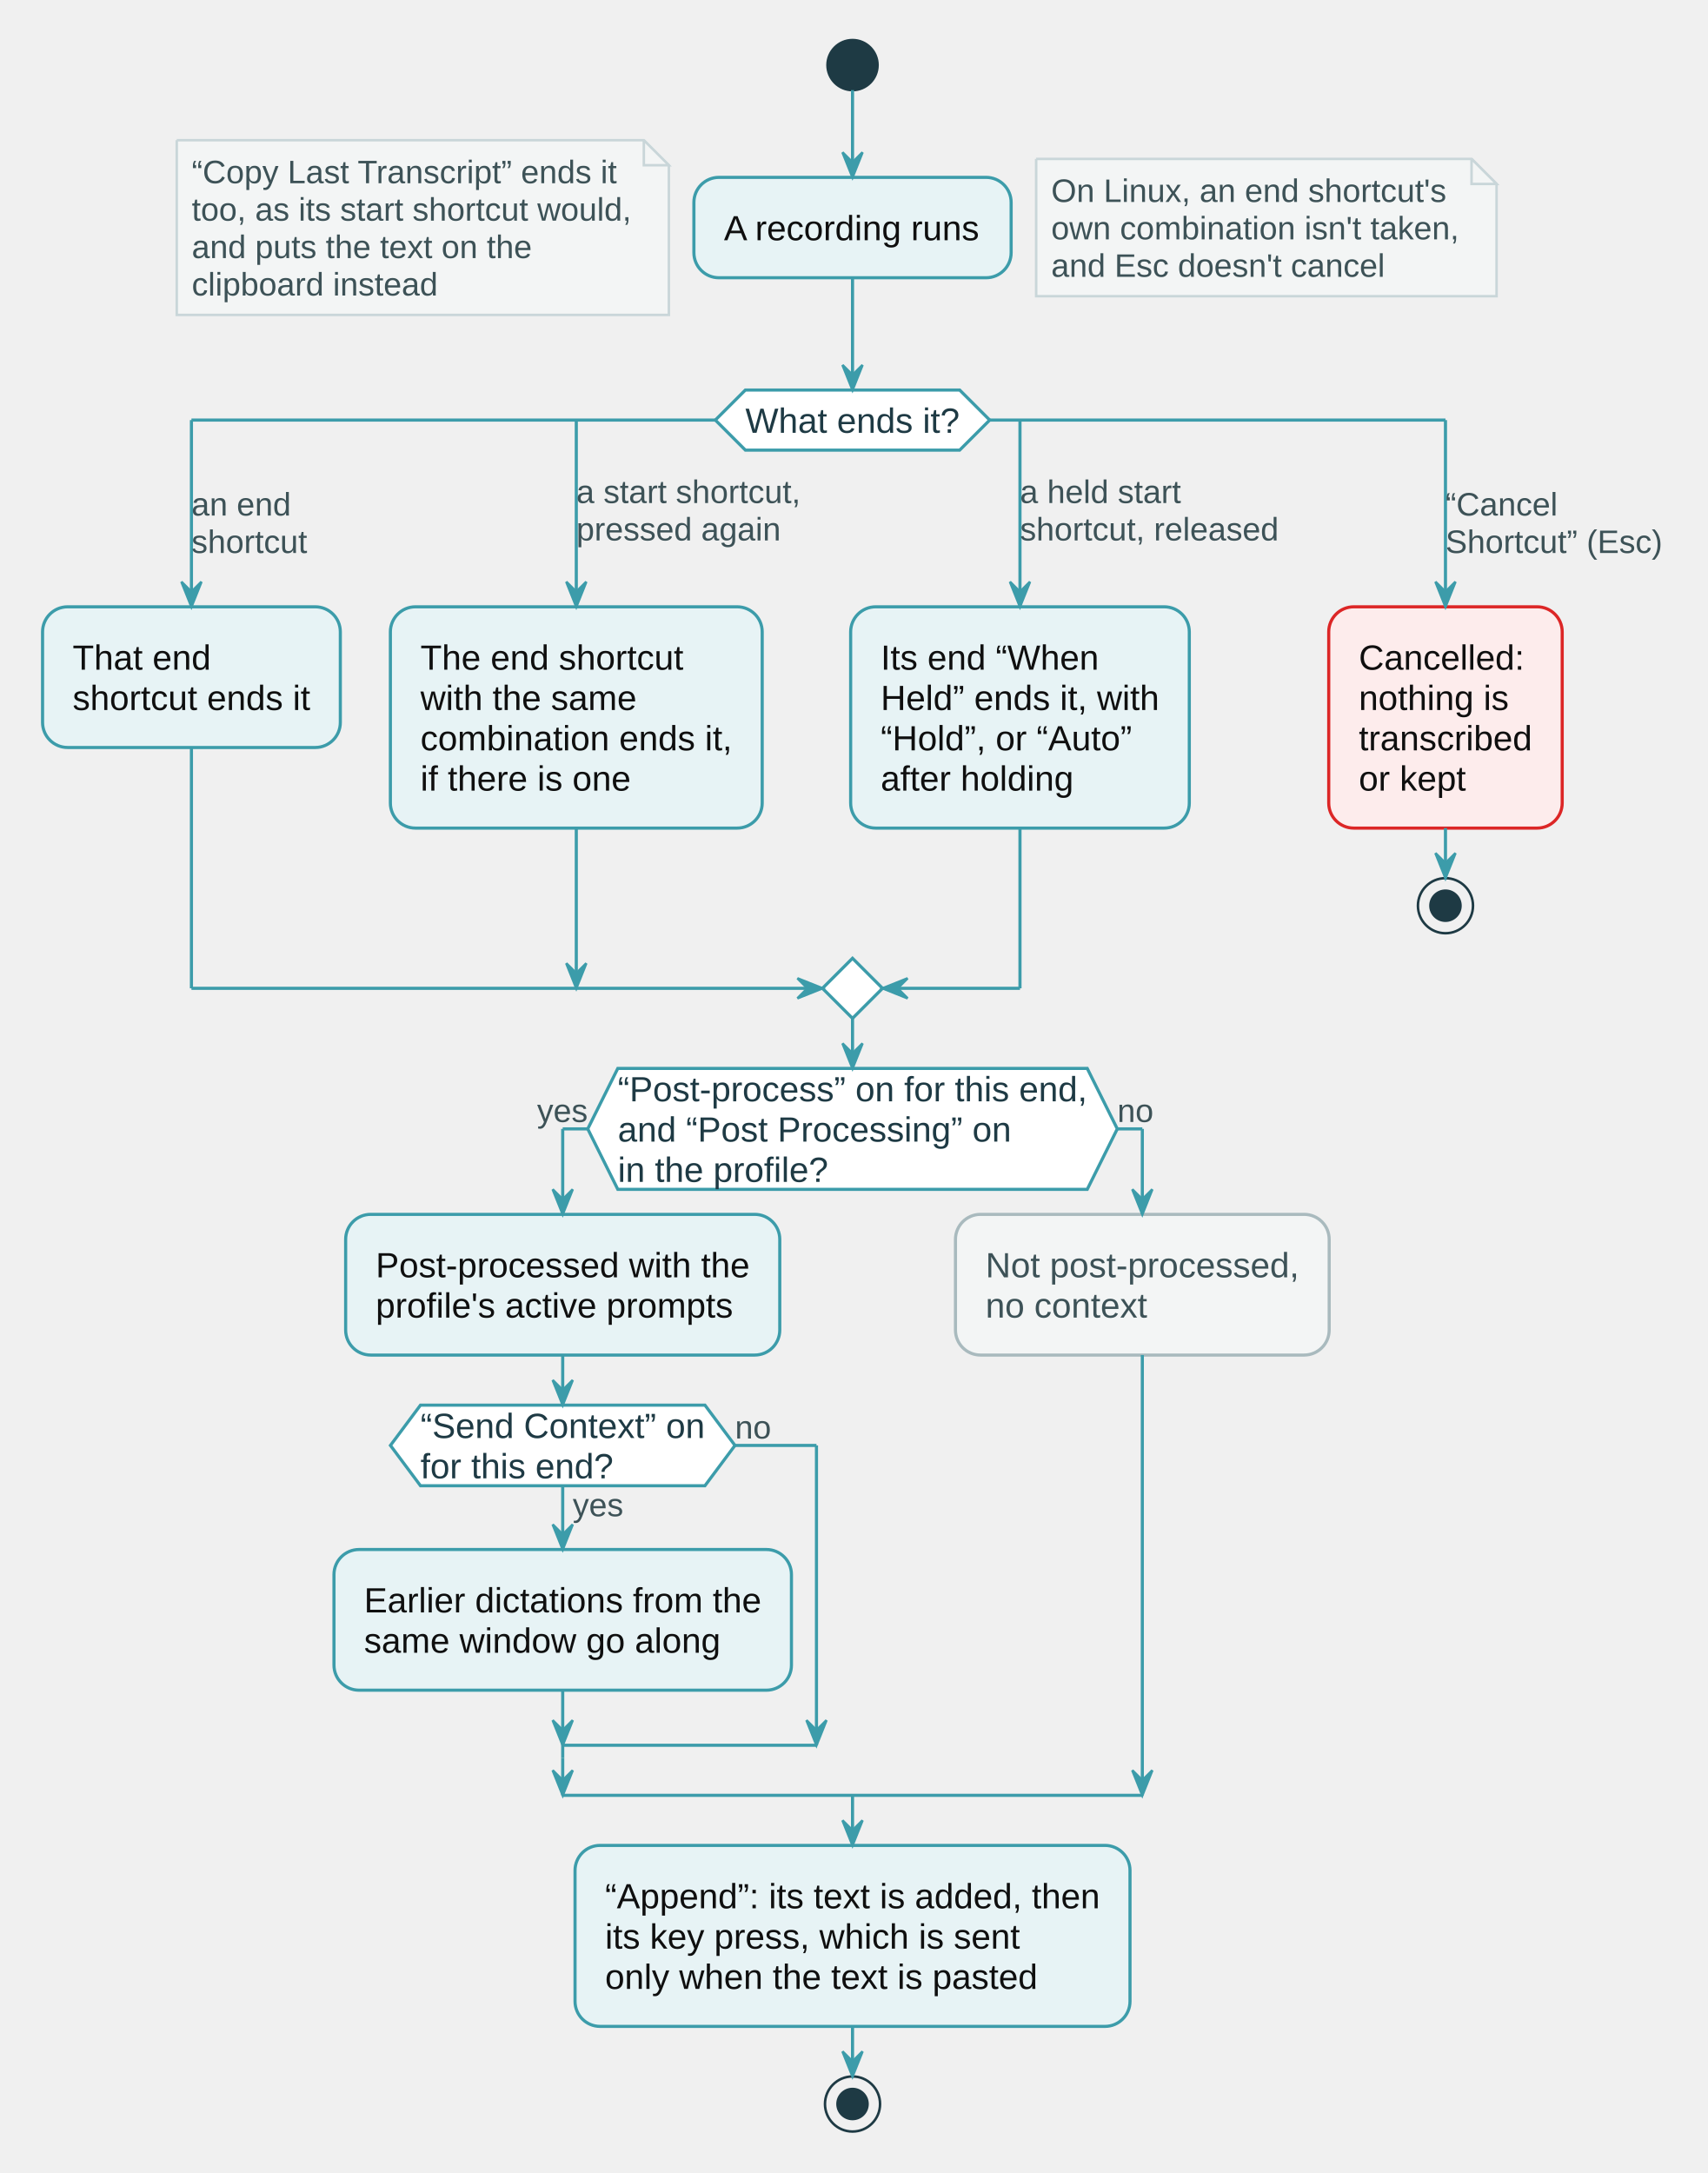
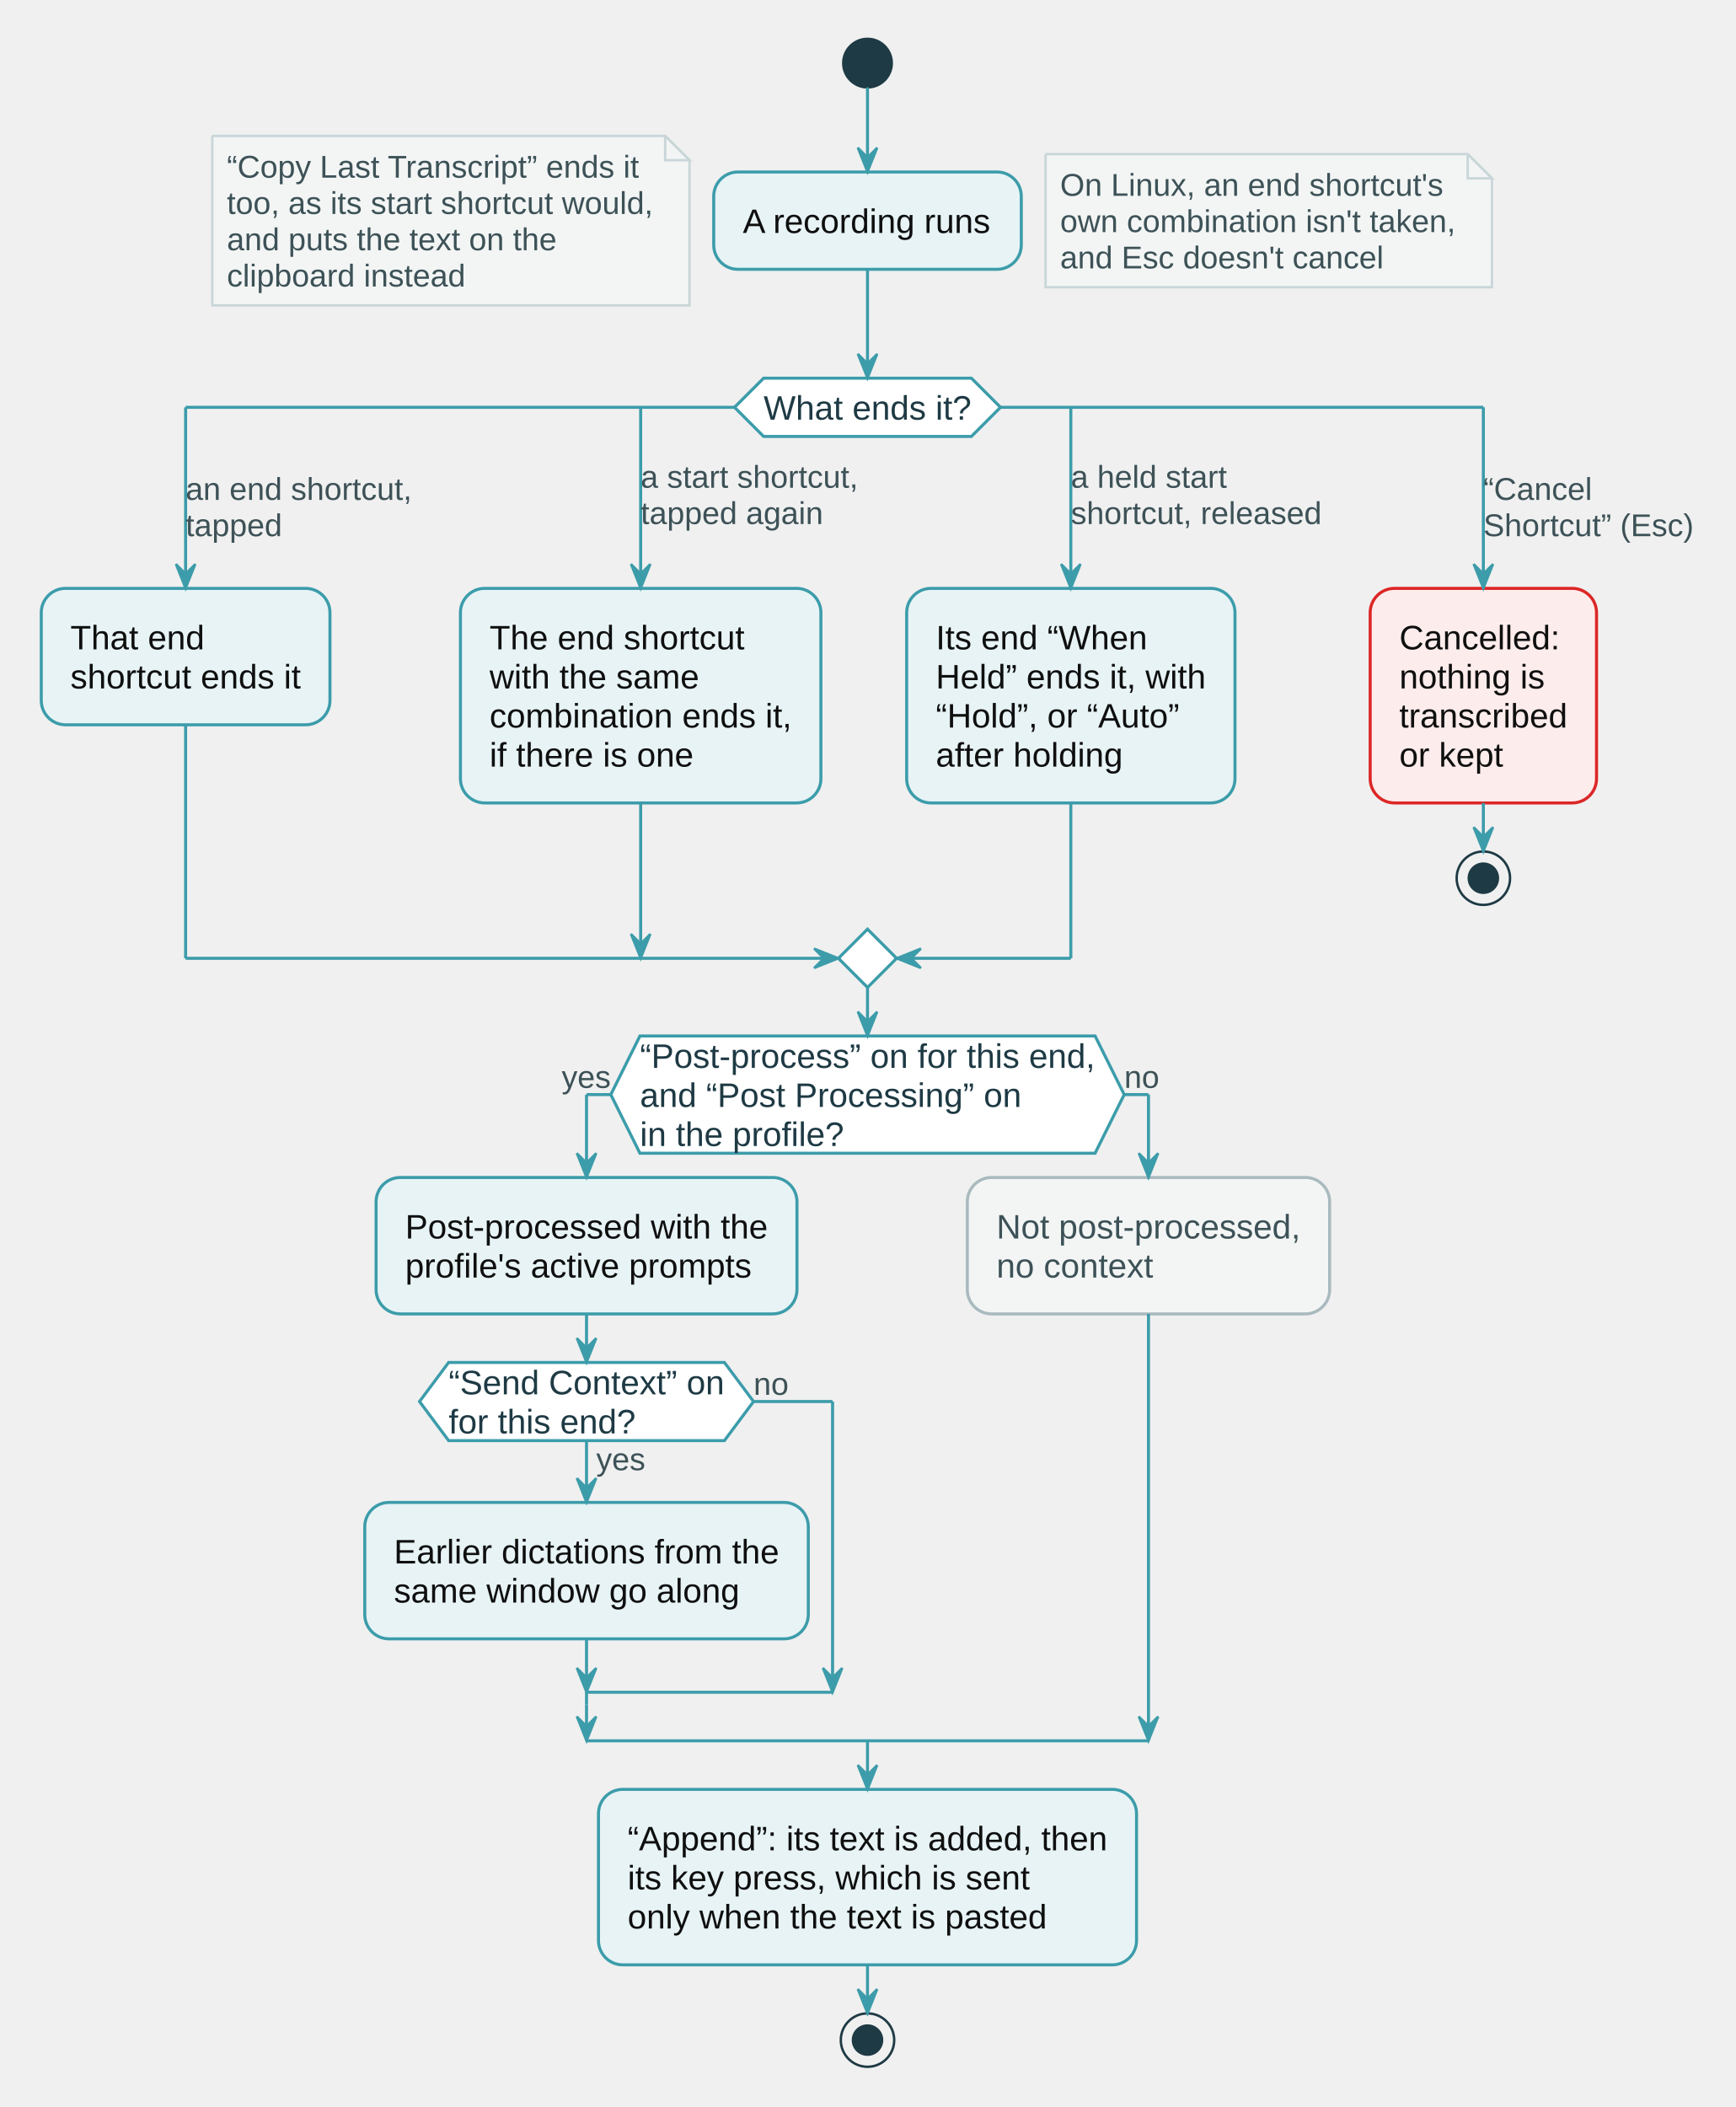
- <svg xmlns="http://www.w3.org/2000/svg" contentStyleType="text/css" data-diagram-type="ACTIVITY" height="868px" preserveAspectRatio="none" style="width:682px;height:868px;" version="1.1" viewBox="0 0 682 868" width="682px" zoomAndPan="magnify">
+ <svg xmlns="http://www.w3.org/2000/svg" contentStyleType="text/css" data-diagram-type="ACTIVITY" height="868px" preserveAspectRatio="none" style="width:715px;height:868px;" version="1.1" viewBox="0 0 715 868" width="715px" zoomAndPan="magnify">
  <defs />
  <g>
-     <ellipse cx="340.533" cy="26" fill="#1E3A44" rx="10" ry="10" style="stroke:#1E3A44;stroke-width:1;" />
-     <path d="M70.598,56 L70.598,125.795 L267.174,125.795 L267.174,66 L257.174,56 L70.598,56" fill="#F3F5F5" style="stroke:#C9D6D9;stroke-width:1;" />
-     <path d="M257.174,56 L257.174,66 L267.174,66 L257.174,56" fill="#F3F5F5" style="stroke:#C9D6D9;stroke-width:1;" />
-     <text fill="#3D5257" font-family="Arial, Helvetica, 'Liberation Sans', 'Arimo', sans-serif" font-size="13" lengthAdjust="spacing" textLength="170.504" x="76.598" y="73.194">“Copy Last Transcript” ends it</text>
-     <text fill="#3D5257" font-family="Arial, Helvetica, 'Liberation Sans', 'Arimo', sans-serif" font-size="13" lengthAdjust="spacing" textLength="175.576" x="76.598" y="88.143">too, as its start shortcut would,</text>
-     <text fill="#3D5257" font-family="Arial, Helvetica, 'Liberation Sans', 'Arimo', sans-serif" font-size="13" lengthAdjust="spacing" textLength="135.878" x="76.598" y="103.091">and puts the text on the</text>
-     <text fill="#3D5257" font-family="Arial, Helvetica, 'Liberation Sans', 'Arimo', sans-serif" font-size="13" lengthAdjust="spacing" textLength="98.287" x="76.598" y="118.04">clipboard instead</text>
-     <path d="M413.891,63.474 L413.891,118.321 L597.797,118.321 L597.797,73.474 L587.797,63.474 L413.891,63.474" fill="#F3F5F5" style="stroke:#C9D6D9;stroke-width:1;" />
-     <path d="M587.797,63.474 L587.797,73.474 L597.797,73.474 L587.797,63.474" fill="#F3F5F5" style="stroke:#C9D6D9;stroke-width:1;" />
-     <text fill="#3D5257" font-family="Arial, Helvetica, 'Liberation Sans', 'Arimo', sans-serif" font-size="13" lengthAdjust="spacing" textLength="157.853" x="419.891" y="80.668">On Linux, an end shortcut's</text>
-     <text fill="#3D5257" font-family="Arial, Helvetica, 'Liberation Sans', 'Arimo', sans-serif" font-size="13" lengthAdjust="spacing" textLength="162.906" x="419.891" y="95.617">own combination isn't taken,</text>
-     <text fill="#3D5257" font-family="Arial, Helvetica, 'Liberation Sans', 'Arimo', sans-serif" font-size="13" lengthAdjust="spacing" textLength="133.288" x="419.891" y="110.566">and Esc doesn't cancel</text>
-     <rect fill="#E7F3F5" height="40.099" rx="10" ry="10" style="stroke:#3C9CAA;stroke-width:1.25;" width="126.717" x="277.174" y="70.848" />
-     <text fill="#0F0F0F" font-family="Arial, Helvetica, 'Liberation Sans', 'Arimo', sans-serif" font-size="14" lengthAdjust="spacing" textLength="102.717" x="289.174" y="95.98">A recording runs</text>
-     <polygon fill="#FFFFFF" points="297.733,155.795,383.332,155.795,395.332,167.795,383.332,179.795,297.733,179.795,285.733,167.795,297.733,155.795" style="stroke:#3C9CAA;stroke-width:1.25;" />
-     <text fill="#1E3A44" font-family="Arial, Helvetica, 'Liberation Sans', 'Arimo', sans-serif" font-size="14" lengthAdjust="spacing" textLength="85.6" x="297.733" y="172.877">What ends it?</text>
+     <ellipse cx="357.412" cy="26" fill="#1E3A44" rx="10" ry="10" style="stroke:#1E3A44;stroke-width:1;" />
+     <path d="M87.478,56 L87.478,125.795 L284.054,125.795 L284.054,66 L274.054,56 L87.478,56" fill="#F3F5F5" style="stroke:#C9D6D9;stroke-width:1;" />
+     <path d="M274.054,56 L274.054,66 L284.054,66 L274.054,56" fill="#F3F5F5" style="stroke:#C9D6D9;stroke-width:1;" />
+     <text fill="#3D5257" font-family="Arial, Helvetica, 'Liberation Sans', 'Arimo', sans-serif" font-size="13" lengthAdjust="spacing" textLength="170.504" x="93.478" y="73.194">“Copy Last Transcript” ends it</text>
+     <text fill="#3D5257" font-family="Arial, Helvetica, 'Liberation Sans', 'Arimo', sans-serif" font-size="13" lengthAdjust="spacing" textLength="175.576" x="93.478" y="88.143">too, as its start shortcut would,</text>
+     <text fill="#3D5257" font-family="Arial, Helvetica, 'Liberation Sans', 'Arimo', sans-serif" font-size="13" lengthAdjust="spacing" textLength="135.878" x="93.478" y="103.091">and puts the text on the</text>
+     <text fill="#3D5257" font-family="Arial, Helvetica, 'Liberation Sans', 'Arimo', sans-serif" font-size="13" lengthAdjust="spacing" textLength="98.287" x="93.478" y="118.04">clipboard instead</text>
+     <path d="M430.771,63.474 L430.771,118.321 L614.677,118.321 L614.677,73.474 L604.677,63.474 L430.771,63.474" fill="#F3F5F5" style="stroke:#C9D6D9;stroke-width:1;" />
+     <path d="M604.677,63.474 L604.677,73.474 L614.677,73.474 L604.677,63.474" fill="#F3F5F5" style="stroke:#C9D6D9;stroke-width:1;" />
+     <text fill="#3D5257" font-family="Arial, Helvetica, 'Liberation Sans', 'Arimo', sans-serif" font-size="13" lengthAdjust="spacing" textLength="157.853" x="436.771" y="80.668">On Linux, an end shortcut's</text>
+     <text fill="#3D5257" font-family="Arial, Helvetica, 'Liberation Sans', 'Arimo', sans-serif" font-size="13" lengthAdjust="spacing" textLength="162.906" x="436.771" y="95.617">own combination isn't taken,</text>
+     <text fill="#3D5257" font-family="Arial, Helvetica, 'Liberation Sans', 'Arimo', sans-serif" font-size="13" lengthAdjust="spacing" textLength="133.288" x="436.771" y="110.566">and Esc doesn't cancel</text>
+     <rect fill="#E7F3F5" height="40.099" rx="10" ry="10" style="stroke:#3C9CAA;stroke-width:1.25;" width="126.717" x="294.054" y="70.848" />
+     <text fill="#0F0F0F" font-family="Arial, Helvetica, 'Liberation Sans', 'Arimo', sans-serif" font-size="14" lengthAdjust="spacing" textLength="102.717" x="306.054" y="95.98">A recording runs</text>
+     <polygon fill="#FFFFFF" points="314.613,155.795,400.212,155.795,412.212,167.795,400.212,179.795,314.613,179.795,302.613,167.795,314.613,155.795" style="stroke:#3C9CAA;stroke-width:1.25;" />
+     <text fill="#1E3A44" font-family="Arial, Helvetica, 'Liberation Sans', 'Arimo', sans-serif" font-size="14" lengthAdjust="spacing" textLength="85.6" x="314.613" y="172.877">What ends it?</text>
    <rect fill="#E7F3F5" height="56.197" rx="10" ry="10" style="stroke:#3C9CAA;stroke-width:1.25;" width="118.938" x="17" y="242.386" />
    <text fill="#0F0F0F" font-family="Arial, Helvetica, 'Liberation Sans', 'Arimo', sans-serif" font-size="14" lengthAdjust="spacing" textLength="55.262" x="29" y="267.518">That end</text>
    <text fill="#0F0F0F" font-family="Arial, Helvetica, 'Liberation Sans', 'Arimo', sans-serif" font-size="14" lengthAdjust="spacing" textLength="94.938" x="29" y="283.617">shortcut ends it</text>
-     <rect fill="#E7F3F5" height="88.394" rx="10" ry="10" style="stroke:#3C9CAA;stroke-width:1.25;" width="148.517" x="155.938" y="242.386" />
-     <text fill="#0F0F0F" font-family="Arial, Helvetica, 'Liberation Sans', 'Arimo', sans-serif" font-size="14" lengthAdjust="spacing" textLength="105.061" x="167.938" y="267.518">The end shortcut</text>
-     <text fill="#0F0F0F" font-family="Arial, Helvetica, 'Liberation Sans', 'Arimo', sans-serif" font-size="14" lengthAdjust="spacing" textLength="86.372" x="167.938" y="283.617">with the same</text>
-     <text fill="#0F0F0F" font-family="Arial, Helvetica, 'Liberation Sans', 'Arimo', sans-serif" font-size="14" lengthAdjust="spacing" textLength="124.517" x="167.938" y="299.715">combination ends it,</text>
-     <text fill="#0F0F0F" font-family="Arial, Helvetica, 'Liberation Sans', 'Arimo', sans-serif" font-size="14" lengthAdjust="spacing" textLength="84.048" x="167.938" y="315.814">if there is one</text>
-     <rect fill="#E7F3F5" height="88.394" rx="10" ry="10" style="stroke:#3C9CAA;stroke-width:1.25;" width="135.269" x="339.787" y="242.386" />
-     <text fill="#0F0F0F" font-family="Arial, Helvetica, 'Liberation Sans', 'Arimo', sans-serif" font-size="14" lengthAdjust="spacing" textLength="87.151" x="351.787" y="267.518">Its end “When</text>
-     <text fill="#0F0F0F" font-family="Arial, Helvetica, 'Liberation Sans', 'Arimo', sans-serif" font-size="14" lengthAdjust="spacing" textLength="111.269" x="351.787" y="283.617">Held” ends it, with</text>
-     <text fill="#0F0F0F" font-family="Arial, Helvetica, 'Liberation Sans', 'Arimo', sans-serif" font-size="14" lengthAdjust="spacing" textLength="100.358" x="351.787" y="299.715">“Hold”, or “Auto”</text>
-     <text fill="#0F0F0F" font-family="Arial, Helvetica, 'Liberation Sans', 'Arimo', sans-serif" font-size="14" lengthAdjust="spacing" textLength="77.055" x="351.787" y="315.814">after holding</text>
-     <rect fill="#FDECEC" height="88.394" rx="10" ry="10" style="stroke:#DC2626;stroke-width:1.25;" width="93.255" x="530.754" y="242.386" />
-     <text fill="#0F0F0F" font-family="Arial, Helvetica, 'Liberation Sans', 'Arimo', sans-serif" font-size="14" lengthAdjust="spacing" textLength="66.151" x="542.754" y="267.518">Cancelled:</text>
-     <text fill="#0F0F0F" font-family="Arial, Helvetica, 'Liberation Sans', 'Arimo', sans-serif" font-size="14" lengthAdjust="spacing" textLength="59.931" x="542.754" y="283.617">nothing is</text>
-     <text fill="#0F0F0F" font-family="Arial, Helvetica, 'Liberation Sans', 'Arimo', sans-serif" font-size="14" lengthAdjust="spacing" textLength="69.255" x="542.754" y="299.715">transcribed</text>
-     <text fill="#0F0F0F" font-family="Arial, Helvetica, 'Liberation Sans', 'Arimo', sans-serif" font-size="14" lengthAdjust="spacing" textLength="42.8" x="542.754" y="315.814">or kept</text>
-     <ellipse cx="577.382" cy="361.781" fill="none" rx="11" ry="11" style="stroke:#1E3A44;stroke-width:1;" />
-     <ellipse cx="577.382" cy="361.781" fill="#1E3A44" rx="6" ry="6" style="stroke:#1E3A44;stroke-width:1;" />
-     <polygon fill="#FFFFFF" points="340.533,382.781,340.533,382.781,352.533,394.781,340.533,406.781,340.533,406.781,328.533,394.781,340.533,382.781" style="stroke:#3C9CAA;stroke-width:1.25;" />
-     <polygon fill="#FFFFFF" points="246.771,426.781,434.294,426.781,446.294,450.929,434.294,475.077,246.771,475.077,234.771,450.929,246.771,426.781" style="stroke:#3C9CAA;stroke-width:1.25;" />
-     <text fill="#1E3A44" font-family="Arial, Helvetica, 'Liberation Sans', 'Arimo', sans-serif" font-size="14" lengthAdjust="spacing" textLength="187.523" x="246.771" y="439.913">“Post-process” on for this end,</text>
-     <text fill="#1E3A44" font-family="Arial, Helvetica, 'Liberation Sans', 'Arimo', sans-serif" font-size="14" lengthAdjust="spacing" textLength="157.192" x="246.771" y="456.011">and “Post Processing” on</text>
-     <text fill="#1E3A44" font-family="Arial, Helvetica, 'Liberation Sans', 'Arimo', sans-serif" font-size="14" lengthAdjust="spacing" textLength="84.055" x="246.771" y="472.11">in the profile?</text>
-     <text fill="#3D5257" font-family="Arial, Helvetica, 'Liberation Sans', 'Arimo', sans-serif" font-size="13" lengthAdjust="spacing" textLength="20.23" x="214.541" y="448.174">yes</text>
-     <text fill="#3D5257" font-family="Arial, Helvetica, 'Liberation Sans', 'Arimo', sans-serif" font-size="13" lengthAdjust="spacing" textLength="14.46" x="446.294" y="448.174">no</text>
-     <rect fill="#E7F3F5" height="56.197" rx="10" ry="10" style="stroke:#3C9CAA;stroke-width:1.25;" width="173.406" x="138.068" y="485.077" />
-     <text fill="#0F0F0F" font-family="Arial, Helvetica, 'Liberation Sans', 'Arimo', sans-serif" font-size="14" lengthAdjust="spacing" textLength="149.406" x="150.068" y="510.209">Post-processed with the</text>
-     <text fill="#0F0F0F" font-family="Arial, Helvetica, 'Liberation Sans', 'Arimo', sans-serif" font-size="14" lengthAdjust="spacing" textLength="142.727" x="150.068" y="526.307">profile's active prompts</text>
-     <rect fill="#E7F3F5" height="56.197" rx="10" ry="10" style="stroke:#3C9CAA;stroke-width:1.25;" width="182.731" x="133.406" y="618.946" />
-     <text fill="#0F0F0F" font-family="Arial, Helvetica, 'Liberation Sans', 'Arimo', sans-serif" font-size="14" lengthAdjust="spacing" textLength="158.731" x="145.406" y="644.077">Earlier dictations from the</text>
-     <text fill="#0F0F0F" font-family="Arial, Helvetica, 'Liberation Sans', 'Arimo', sans-serif" font-size="14" lengthAdjust="spacing" textLength="142.42" x="145.406" y="660.176">same window go along</text>
-     <polygon fill="#FFFFFF" points="167.961,561.274,281.581,561.274,293.581,577.373,281.581,593.471,167.961,593.471,155.961,577.373,167.961,561.274" style="stroke:#3C9CAA;stroke-width:1.25;" />
-     <text fill="#3D5257" font-family="Arial, Helvetica, 'Liberation Sans', 'Arimo', sans-serif" font-size="13" lengthAdjust="spacing" textLength="20.23" x="228.771" y="605.665">yes</text>
-     <text fill="#1E3A44" font-family="Arial, Helvetica, 'Liberation Sans', 'Arimo', sans-serif" font-size="14" lengthAdjust="spacing" textLength="113.62" x="167.961" y="574.406">“Send Context” on</text>
-     <text fill="#1E3A44" font-family="Arial, Helvetica, 'Liberation Sans', 'Arimo', sans-serif" font-size="14" lengthAdjust="spacing" textLength="77.048" x="167.961" y="590.504">for this end?</text>
-     <text fill="#3D5257" font-family="Arial, Helvetica, 'Liberation Sans', 'Arimo', sans-serif" font-size="13" lengthAdjust="spacing" textLength="14.46" x="293.581" y="574.618">no</text>
-     <rect fill="#F3F5F5" height="56.197" rx="10" ry="10" style="stroke:#A9BABE;stroke-width:1.25;" width="149.282" x="381.653" y="485.077" />
-     <text fill="#3D5257" font-family="Arial, Helvetica, 'Liberation Sans', 'Arimo', sans-serif" font-size="14" lengthAdjust="spacing" textLength="125.282" x="393.653" y="510.209">Not post-processed,</text>
-     <text fill="#3D5257" font-family="Arial, Helvetica, 'Liberation Sans', 'Arimo', sans-serif" font-size="14" lengthAdjust="spacing" textLength="64.6" x="393.653" y="526.307">no context</text>
-     <rect fill="#E7F3F5" height="72.296" rx="10" ry="10" style="stroke:#3C9CAA;stroke-width:1.25;" width="221.675" x="229.695" y="737.143" />
-     <text fill="#0F0F0F" font-family="Arial, Helvetica, 'Liberation Sans', 'Arimo', sans-serif" font-size="14" lengthAdjust="spacing" textLength="197.675" x="241.695" y="762.275">“Append”: its text is added, then</text>
-     <text fill="#0F0F0F" font-family="Arial, Helvetica, 'Liberation Sans', 'Arimo', sans-serif" font-size="14" lengthAdjust="spacing" textLength="165.724" x="241.695" y="778.373">its key press, which is sent</text>
-     <text fill="#0F0F0F" font-family="Arial, Helvetica, 'Liberation Sans', 'Arimo', sans-serif" font-size="14" lengthAdjust="spacing" textLength="172.772" x="241.695" y="794.472">only when the text is pasted</text>
-     <ellipse cx="340.533" cy="840.439" fill="none" rx="11" ry="11" style="stroke:#1E3A44;stroke-width:1;" />
-     <ellipse cx="340.533" cy="840.439" fill="#1E3A44" rx="6" ry="6" style="stroke:#1E3A44;stroke-width:1;" />
-     <line style="stroke:#3C9CAA;stroke-width:1.25;" x1="340.533" x2="340.533" y1="36" y2="70.848" />
-     <polygon fill="#3C9CAA" points="336.533,60.848,340.533,70.848,344.533,60.848,340.533,64.848" style="stroke:#3C9CAA;stroke-width:1;" />
-     <line style="stroke:#3C9CAA;stroke-width:1.25;" x1="577.382" x2="577.382" y1="330.781" y2="350.781" />
-     <polygon fill="#3C9CAA" points="573.382,340.781,577.382,350.781,581.382,340.781,577.382,344.781" style="stroke:#3C9CAA;stroke-width:1;" />
-     <line style="stroke:#3C9CAA;stroke-width:1.25;" x1="285.733" x2="76.469" y1="167.795" y2="167.795" />
+     <rect fill="#E7F3F5" height="88.394" rx="10" ry="10" style="stroke:#3C9CAA;stroke-width:1.25;" width="148.517" x="189.697" y="242.386" />
+     <text fill="#0F0F0F" font-family="Arial, Helvetica, 'Liberation Sans', 'Arimo', sans-serif" font-size="14" lengthAdjust="spacing" textLength="105.061" x="201.697" y="267.518">The end shortcut</text>
+     <text fill="#0F0F0F" font-family="Arial, Helvetica, 'Liberation Sans', 'Arimo', sans-serif" font-size="14" lengthAdjust="spacing" textLength="86.372" x="201.697" y="283.617">with the same</text>
+     <text fill="#0F0F0F" font-family="Arial, Helvetica, 'Liberation Sans', 'Arimo', sans-serif" font-size="14" lengthAdjust="spacing" textLength="124.517" x="201.697" y="299.715">combination ends it,</text>
+     <text fill="#0F0F0F" font-family="Arial, Helvetica, 'Liberation Sans', 'Arimo', sans-serif" font-size="14" lengthAdjust="spacing" textLength="84.048" x="201.697" y="315.814">if there is one</text>
+     <rect fill="#E7F3F5" height="88.394" rx="10" ry="10" style="stroke:#3C9CAA;stroke-width:1.25;" width="135.269" x="373.546" y="242.386" />
+     <text fill="#0F0F0F" font-family="Arial, Helvetica, 'Liberation Sans', 'Arimo', sans-serif" font-size="14" lengthAdjust="spacing" textLength="87.151" x="385.546" y="267.518">Its end “When</text>
+     <text fill="#0F0F0F" font-family="Arial, Helvetica, 'Liberation Sans', 'Arimo', sans-serif" font-size="14" lengthAdjust="spacing" textLength="111.269" x="385.546" y="283.617">Held” ends it, with</text>
+     <text fill="#0F0F0F" font-family="Arial, Helvetica, 'Liberation Sans', 'Arimo', sans-serif" font-size="14" lengthAdjust="spacing" textLength="100.358" x="385.546" y="299.715">“Hold”, or “Auto”</text>
+     <text fill="#0F0F0F" font-family="Arial, Helvetica, 'Liberation Sans', 'Arimo', sans-serif" font-size="14" lengthAdjust="spacing" textLength="77.055" x="385.546" y="315.814">after holding</text>
+     <rect fill="#FDECEC" height="88.394" rx="10" ry="10" style="stroke:#DC2626;stroke-width:1.25;" width="93.255" x="564.514" y="242.386" />
+     <text fill="#0F0F0F" font-family="Arial, Helvetica, 'Liberation Sans', 'Arimo', sans-serif" font-size="14" lengthAdjust="spacing" textLength="66.151" x="576.514" y="267.518">Cancelled:</text>
+     <text fill="#0F0F0F" font-family="Arial, Helvetica, 'Liberation Sans', 'Arimo', sans-serif" font-size="14" lengthAdjust="spacing" textLength="59.931" x="576.514" y="283.617">nothing is</text>
+     <text fill="#0F0F0F" font-family="Arial, Helvetica, 'Liberation Sans', 'Arimo', sans-serif" font-size="14" lengthAdjust="spacing" textLength="69.255" x="576.514" y="299.715">transcribed</text>
+     <text fill="#0F0F0F" font-family="Arial, Helvetica, 'Liberation Sans', 'Arimo', sans-serif" font-size="14" lengthAdjust="spacing" textLength="42.8" x="576.514" y="315.814">or kept</text>
+     <ellipse cx="611.141" cy="361.781" fill="none" rx="11" ry="11" style="stroke:#1E3A44;stroke-width:1;" />
+     <ellipse cx="611.141" cy="361.781" fill="#1E3A44" rx="6" ry="6" style="stroke:#1E3A44;stroke-width:1;" />
+     <polygon fill="#FFFFFF" points="357.412,382.781,357.412,382.781,369.412,394.781,357.412,406.781,357.412,406.781,345.412,394.781,357.412,382.781" style="stroke:#3C9CAA;stroke-width:1.25;" />
+     <polygon fill="#FFFFFF" points="263.651,426.781,451.174,426.781,463.174,450.929,451.174,475.077,263.651,475.077,251.651,450.929,263.651,426.781" style="stroke:#3C9CAA;stroke-width:1.25;" />
+     <text fill="#1E3A44" font-family="Arial, Helvetica, 'Liberation Sans', 'Arimo', sans-serif" font-size="14" lengthAdjust="spacing" textLength="187.523" x="263.651" y="439.913">“Post-process” on for this end,</text>
+     <text fill="#1E3A44" font-family="Arial, Helvetica, 'Liberation Sans', 'Arimo', sans-serif" font-size="14" lengthAdjust="spacing" textLength="157.192" x="263.651" y="456.011">and “Post Processing” on</text>
+     <text fill="#1E3A44" font-family="Arial, Helvetica, 'Liberation Sans', 'Arimo', sans-serif" font-size="14" lengthAdjust="spacing" textLength="84.055" x="263.651" y="472.11">in the profile?</text>
+     <text fill="#3D5257" font-family="Arial, Helvetica, 'Liberation Sans', 'Arimo', sans-serif" font-size="13" lengthAdjust="spacing" textLength="20.23" x="231.421" y="448.174">yes</text>
+     <text fill="#3D5257" font-family="Arial, Helvetica, 'Liberation Sans', 'Arimo', sans-serif" font-size="13" lengthAdjust="spacing" textLength="14.46" x="463.174" y="448.174">no</text>
+     <rect fill="#E7F3F5" height="56.197" rx="10" ry="10" style="stroke:#3C9CAA;stroke-width:1.25;" width="173.406" x="154.947" y="485.077" />
+     <text fill="#0F0F0F" font-family="Arial, Helvetica, 'Liberation Sans', 'Arimo', sans-serif" font-size="14" lengthAdjust="spacing" textLength="149.406" x="166.947" y="510.209">Post-processed with the</text>
+     <text fill="#0F0F0F" font-family="Arial, Helvetica, 'Liberation Sans', 'Arimo', sans-serif" font-size="14" lengthAdjust="spacing" textLength="142.727" x="166.947" y="526.307">profile's active prompts</text>
+     <rect fill="#E7F3F5" height="56.197" rx="10" ry="10" style="stroke:#3C9CAA;stroke-width:1.25;" width="182.731" x="150.285" y="618.946" />
+     <text fill="#0F0F0F" font-family="Arial, Helvetica, 'Liberation Sans', 'Arimo', sans-serif" font-size="14" lengthAdjust="spacing" textLength="158.731" x="162.285" y="644.077">Earlier dictations from the</text>
+     <text fill="#0F0F0F" font-family="Arial, Helvetica, 'Liberation Sans', 'Arimo', sans-serif" font-size="14" lengthAdjust="spacing" textLength="142.42" x="162.285" y="660.176">same window go along</text>
+     <polygon fill="#FFFFFF" points="184.841,561.274,298.461,561.274,310.461,577.373,298.461,593.471,184.841,593.471,172.841,577.373,184.841,561.274" style="stroke:#3C9CAA;stroke-width:1.25;" />
+     <text fill="#3D5257" font-family="Arial, Helvetica, 'Liberation Sans', 'Arimo', sans-serif" font-size="13" lengthAdjust="spacing" textLength="20.23" x="245.651" y="605.665">yes</text>
+     <text fill="#1E3A44" font-family="Arial, Helvetica, 'Liberation Sans', 'Arimo', sans-serif" font-size="14" lengthAdjust="spacing" textLength="113.62" x="184.841" y="574.406">“Send Context” on</text>
+     <text fill="#1E3A44" font-family="Arial, Helvetica, 'Liberation Sans', 'Arimo', sans-serif" font-size="14" lengthAdjust="spacing" textLength="77.048" x="184.841" y="590.504">for this end?</text>
+     <text fill="#3D5257" font-family="Arial, Helvetica, 'Liberation Sans', 'Arimo', sans-serif" font-size="13" lengthAdjust="spacing" textLength="14.46" x="310.461" y="574.618">no</text>
+     <rect fill="#F3F5F5" height="56.197" rx="10" ry="10" style="stroke:#A9BABE;stroke-width:1.25;" width="149.282" x="398.533" y="485.077" />
+     <text fill="#3D5257" font-family="Arial, Helvetica, 'Liberation Sans', 'Arimo', sans-serif" font-size="14" lengthAdjust="spacing" textLength="125.282" x="410.533" y="510.209">Not post-processed,</text>
+     <text fill="#3D5257" font-family="Arial, Helvetica, 'Liberation Sans', 'Arimo', sans-serif" font-size="14" lengthAdjust="spacing" textLength="64.6" x="410.533" y="526.307">no context</text>
+     <rect fill="#E7F3F5" height="72.296" rx="10" ry="10" style="stroke:#3C9CAA;stroke-width:1.25;" width="221.675" x="246.575" y="737.143" />
+     <text fill="#0F0F0F" font-family="Arial, Helvetica, 'Liberation Sans', 'Arimo', sans-serif" font-size="14" lengthAdjust="spacing" textLength="197.675" x="258.575" y="762.275">“Append”: its text is added, then</text>
+     <text fill="#0F0F0F" font-family="Arial, Helvetica, 'Liberation Sans', 'Arimo', sans-serif" font-size="14" lengthAdjust="spacing" textLength="165.724" x="258.575" y="778.373">its key press, which is sent</text>
+     <text fill="#0F0F0F" font-family="Arial, Helvetica, 'Liberation Sans', 'Arimo', sans-serif" font-size="14" lengthAdjust="spacing" textLength="172.772" x="258.575" y="794.472">only when the text is pasted</text>
+     <ellipse cx="357.412" cy="840.439" fill="none" rx="11" ry="11" style="stroke:#1E3A44;stroke-width:1;" />
+     <ellipse cx="357.412" cy="840.439" fill="#1E3A44" rx="6" ry="6" style="stroke:#1E3A44;stroke-width:1;" />
+     <line style="stroke:#3C9CAA;stroke-width:1.25;" x1="357.412" x2="357.412" y1="36" y2="70.848" />
+     <polygon fill="#3C9CAA" points="353.412,60.848,357.412,70.848,361.412,60.848,357.412,64.848" style="stroke:#3C9CAA;stroke-width:1;" />
+     <line style="stroke:#3C9CAA;stroke-width:1.25;" x1="611.141" x2="611.141" y1="330.781" y2="350.781" />
+     <polygon fill="#3C9CAA" points="607.141,340.781,611.141,350.781,615.141,340.781,611.141,344.781" style="stroke:#3C9CAA;stroke-width:1;" />
+     <line style="stroke:#3C9CAA;stroke-width:1.25;" x1="302.613" x2="76.469" y1="167.795" y2="167.795" />
    <line style="stroke:#3C9CAA;stroke-width:1.25;" x1="76.469" x2="76.469" y1="167.795" y2="242.386" />
    <polygon fill="#3C9CAA" points="72.469,232.386,76.469,242.386,80.469,232.386,76.469,236.386" style="stroke:#3C9CAA;stroke-width:1;" />
-     <text fill="#3D5257" font-family="Arial, Helvetica, 'Liberation Sans', 'Arimo', sans-serif" font-size="13" lengthAdjust="spacing" textLength="39.762" x="76.469" y="205.938">an end</text>
-     <text fill="#3D5257" font-family="Arial, Helvetica, 'Liberation Sans', 'Arimo', sans-serif" font-size="13" lengthAdjust="spacing" textLength="46.243" x="76.469" y="220.886">shortcut</text>
-     <line style="stroke:#3C9CAA;stroke-width:1.25;" x1="395.332" x2="577.382" y1="167.795" y2="167.795" />
-     <line style="stroke:#3C9CAA;stroke-width:1.25;" x1="577.382" x2="577.382" y1="167.795" y2="242.386" />
-     <polygon fill="#3C9CAA" points="573.382,232.386,577.382,242.386,581.382,232.386,577.382,236.386" style="stroke:#3C9CAA;stroke-width:1;" />
-     <text fill="#3D5257" font-family="Arial, Helvetica, 'Liberation Sans', 'Arimo', sans-serif" font-size="13" lengthAdjust="spacing" textLength="44.795" x="577.382" y="205.938">“Cancel</text>
-     <text fill="#3D5257" font-family="Arial, Helvetica, 'Liberation Sans', 'Arimo', sans-serif" font-size="13" lengthAdjust="spacing" textLength="86.684" x="577.382" y="220.886">Shortcut” (Esc)</text>
-     <line style="stroke:#3C9CAA;stroke-width:1.25;" x1="230.196" x2="230.196" y1="167.795" y2="242.386" />
-     <polygon fill="#3C9CAA" points="226.196,232.386,230.196,242.386,234.196,232.386,230.196,236.386" style="stroke:#3C9CAA;stroke-width:1;" />
-     <text fill="#3D5257" font-family="Arial, Helvetica, 'Liberation Sans', 'Arimo', sans-serif" font-size="13" lengthAdjust="spacing" textLength="89.591" x="230.196" y="200.938">a start shortcut,</text>
-     <text fill="#3D5257" font-family="Arial, Helvetica, 'Liberation Sans', 'Arimo', sans-serif" font-size="13" lengthAdjust="spacing" textLength="81.669" x="230.196" y="215.886">pressed again</text>
-     <line style="stroke:#3C9CAA;stroke-width:1.25;" x1="407.421" x2="407.421" y1="167.795" y2="242.386" />
-     <polygon fill="#3C9CAA" points="403.421,232.386,407.421,242.386,411.421,232.386,407.421,236.386" style="stroke:#3C9CAA;stroke-width:1;" />
-     <text fill="#3D5257" font-family="Arial, Helvetica, 'Liberation Sans', 'Arimo', sans-serif" font-size="13" lengthAdjust="spacing" textLength="64.314" x="407.421" y="200.938">a held start</text>
-     <text fill="#3D5257" font-family="Arial, Helvetica, 'Liberation Sans', 'Arimo', sans-serif" font-size="13" lengthAdjust="spacing" textLength="103.334" x="407.421" y="215.886">shortcut, released</text>
+     <text fill="#3D5257" font-family="Arial, Helvetica, 'Liberation Sans', 'Arimo', sans-serif" font-size="13" lengthAdjust="spacing" textLength="93.228" x="76.469" y="205.938">an end shortcut,</text>
+     <text fill="#3D5257" font-family="Arial, Helvetica, 'Liberation Sans', 'Arimo', sans-serif" font-size="13" lengthAdjust="spacing" textLength="39.762" x="76.469" y="220.886">tapped</text>
+     <line style="stroke:#3C9CAA;stroke-width:1.25;" x1="412.212" x2="611.141" y1="167.795" y2="167.795" />
+     <line style="stroke:#3C9CAA;stroke-width:1.25;" x1="611.141" x2="611.141" y1="167.795" y2="242.386" />
+     <polygon fill="#3C9CAA" points="607.141,232.386,611.141,242.386,615.141,232.386,611.141,236.386" style="stroke:#3C9CAA;stroke-width:1;" />
+     <text fill="#3D5257" font-family="Arial, Helvetica, 'Liberation Sans', 'Arimo', sans-serif" font-size="13" lengthAdjust="spacing" textLength="44.795" x="611.141" y="205.938">“Cancel</text>
+     <text fill="#3D5257" font-family="Arial, Helvetica, 'Liberation Sans', 'Arimo', sans-serif" font-size="13" lengthAdjust="spacing" textLength="86.684" x="611.141" y="220.886">Shortcut” (Esc)</text>
+     <line style="stroke:#3C9CAA;stroke-width:1.25;" x1="263.955" x2="263.955" y1="167.795" y2="242.386" />
+     <polygon fill="#3C9CAA" points="259.955,232.386,263.955,242.386,267.955,232.386,263.955,236.386" style="stroke:#3C9CAA;stroke-width:1;" />
+     <text fill="#3D5257" font-family="Arial, Helvetica, 'Liberation Sans', 'Arimo', sans-serif" font-size="13" lengthAdjust="spacing" textLength="89.591" x="263.955" y="200.938">a start shortcut,</text>
+     <text fill="#3D5257" font-family="Arial, Helvetica, 'Liberation Sans', 'Arimo', sans-serif" font-size="13" lengthAdjust="spacing" textLength="75.182" x="263.955" y="215.886">tapped again</text>
+     <line style="stroke:#3C9CAA;stroke-width:1.25;" x1="441.18" x2="441.18" y1="167.795" y2="242.386" />
+     <polygon fill="#3C9CAA" points="437.18,232.386,441.18,242.386,445.18,232.386,441.18,236.386" style="stroke:#3C9CAA;stroke-width:1;" />
+     <text fill="#3D5257" font-family="Arial, Helvetica, 'Liberation Sans', 'Arimo', sans-serif" font-size="13" lengthAdjust="spacing" textLength="64.314" x="441.18" y="200.938">a held start</text>
+     <text fill="#3D5257" font-family="Arial, Helvetica, 'Liberation Sans', 'Arimo', sans-serif" font-size="13" lengthAdjust="spacing" textLength="103.334" x="441.18" y="215.886">shortcut, released</text>
    <line style="stroke:#3C9CAA;stroke-width:1.25;" x1="76.469" x2="76.469" y1="298.584" y2="394.781" />
-     <line style="stroke:#3C9CAA;stroke-width:1.25;" x1="76.469" x2="328.533" y1="394.781" y2="394.781" />
-     <polygon fill="#3C9CAA" points="318.533,390.781,328.533,394.781,318.533,398.781,322.533,394.781" style="stroke:#3C9CAA;stroke-width:1;" />
-     <line style="stroke:#3C9CAA;stroke-width:1.25;" x1="407.421" x2="407.421" y1="330.781" y2="394.781" />
-     <line style="stroke:#3C9CAA;stroke-width:1.25;" x1="407.421" x2="352.533" y1="394.781" y2="394.781" />
-     <polygon fill="#3C9CAA" points="362.533,390.781,352.533,394.781,362.533,398.781,358.533,394.781" style="stroke:#3C9CAA;stroke-width:1;" />
-     <line style="stroke:#3C9CAA;stroke-width:1.25;" x1="230.196" x2="230.196" y1="330.781" y2="394.781" />
-     <polygon fill="#3C9CAA" points="226.196,384.781,230.196,394.781,234.196,384.781,230.196,388.781" style="stroke:#3C9CAA;stroke-width:1;" />
-     <line style="stroke:#3C9CAA;stroke-width:1.25;" x1="340.533" x2="340.533" y1="110.947" y2="155.795" />
-     <polygon fill="#3C9CAA" points="336.533,145.795,340.533,155.795,344.533,145.795,340.533,149.795" style="stroke:#3C9CAA;stroke-width:1;" />
-     <line style="stroke:#3C9CAA;stroke-width:1.25;" x1="224.771" x2="224.771" y1="593.471" y2="618.946" />
-     <polygon fill="#3C9CAA" points="220.771,608.946,224.771,618.946,228.771,608.946,224.771,612.946" style="stroke:#3C9CAA;stroke-width:1;" />
-     <line style="stroke:#3C9CAA;stroke-width:1.25;" x1="293.581" x2="326.136" y1="577.373" y2="577.373" />
-     <line style="stroke:#3C9CAA;stroke-width:1.25;" x1="326.136" x2="326.136" y1="577.373" y2="697.143" />
-     <polygon fill="#3C9CAA" points="322.136,687.143,326.136,697.143,330.136,687.143,326.136,691.143" style="stroke:#3C9CAA;stroke-width:1;" />
-     <line style="stroke:#3C9CAA;stroke-width:1.25;" x1="326.136" x2="224.771" y1="697.143" y2="697.143" />
-     <line style="stroke:#3C9CAA;stroke-width:1.25;" x1="224.771" x2="224.771" y1="697.143" y2="702.143" />
-     <line style="stroke:#3C9CAA;stroke-width:1.25;" x1="224.771" x2="224.771" y1="675.143" y2="697.143" />
-     <polygon fill="#3C9CAA" points="220.771,687.143,224.771,697.143,228.771,687.143,224.771,691.143" style="stroke:#3C9CAA;stroke-width:1;" />
-     <line style="stroke:#3C9CAA;stroke-width:1.25;" x1="224.771" x2="224.771" y1="541.274" y2="561.274" />
-     <polygon fill="#3C9CAA" points="220.771,551.274,224.771,561.274,228.771,551.274,224.771,555.274" style="stroke:#3C9CAA;stroke-width:1;" />
-     <line style="stroke:#3C9CAA;stroke-width:1.25;" x1="234.771" x2="224.771" y1="450.929" y2="450.929" />
-     <line style="stroke:#3C9CAA;stroke-width:1.25;" x1="224.771" x2="224.771" y1="450.929" y2="485.077" />
-     <polygon fill="#3C9CAA" points="220.771,475.077,224.771,485.077,228.771,475.077,224.771,479.077" style="stroke:#3C9CAA;stroke-width:1;" />
-     <line style="stroke:#3C9CAA;stroke-width:1.25;" x1="446.294" x2="456.294" y1="450.929" y2="450.929" />
-     <line style="stroke:#3C9CAA;stroke-width:1.25;" x1="456.294" x2="456.294" y1="450.929" y2="485.077" />
-     <polygon fill="#3C9CAA" points="452.294,475.077,456.294,485.077,460.294,475.077,456.294,479.077" style="stroke:#3C9CAA;stroke-width:1;" />
-     <line style="stroke:#3C9CAA;stroke-width:1.25;" x1="224.771" x2="224.771" y1="702.143" y2="717.143" />
-     <polygon fill="#3C9CAA" points="220.771,707.143,224.771,717.143,228.771,707.143,224.771,711.143" style="stroke:#3C9CAA;stroke-width:1;" />
-     <line style="stroke:#3C9CAA;stroke-width:1.25;" x1="456.294" x2="456.294" y1="541.274" y2="717.143" />
-     <polygon fill="#3C9CAA" points="452.294,707.143,456.294,717.143,460.294,707.143,456.294,711.143" style="stroke:#3C9CAA;stroke-width:1;" />
-     <line style="stroke:#3C9CAA;stroke-width:1.25;" x1="224.771" x2="456.294" y1="717.143" y2="717.143" />
-     <line style="stroke:#3C9CAA;stroke-width:1.25;" x1="340.533" x2="340.533" y1="406.781" y2="426.781" />
-     <polygon fill="#3C9CAA" points="336.533,416.781,340.533,426.781,344.533,416.781,340.533,420.781" style="stroke:#3C9CAA;stroke-width:1;" />
-     <line style="stroke:#3C9CAA;stroke-width:1.25;" x1="340.533" x2="340.533" y1="717.143" y2="737.143" />
-     <polygon fill="#3C9CAA" points="336.533,727.143,340.533,737.143,344.533,727.143,340.533,731.143" style="stroke:#3C9CAA;stroke-width:1;" />
-     <line style="stroke:#3C9CAA;stroke-width:1.25;" x1="340.533" x2="340.533" y1="809.439" y2="829.439" />
-     <polygon fill="#3C9CAA" points="336.533,819.439,340.533,829.439,344.533,819.439,340.533,823.439" style="stroke:#3C9CAA;stroke-width:1;" />
+     <line style="stroke:#3C9CAA;stroke-width:1.25;" x1="76.469" x2="345.412" y1="394.781" y2="394.781" />
+     <polygon fill="#3C9CAA" points="335.412,390.781,345.412,394.781,335.412,398.781,339.412,394.781" style="stroke:#3C9CAA;stroke-width:1;" />
+     <line style="stroke:#3C9CAA;stroke-width:1.25;" x1="441.18" x2="441.18" y1="330.781" y2="394.781" />
+     <line style="stroke:#3C9CAA;stroke-width:1.25;" x1="441.18" x2="369.412" y1="394.781" y2="394.781" />
+     <polygon fill="#3C9CAA" points="379.412,390.781,369.412,394.781,379.412,398.781,375.412,394.781" style="stroke:#3C9CAA;stroke-width:1;" />
+     <line style="stroke:#3C9CAA;stroke-width:1.25;" x1="263.955" x2="263.955" y1="330.781" y2="394.781" />
+     <polygon fill="#3C9CAA" points="259.955,384.781,263.955,394.781,267.955,384.781,263.955,388.781" style="stroke:#3C9CAA;stroke-width:1;" />
+     <line style="stroke:#3C9CAA;stroke-width:1.25;" x1="357.412" x2="357.412" y1="110.947" y2="155.795" />
+     <polygon fill="#3C9CAA" points="353.412,145.795,357.412,155.795,361.412,145.795,357.412,149.795" style="stroke:#3C9CAA;stroke-width:1;" />
+     <line style="stroke:#3C9CAA;stroke-width:1.25;" x1="241.651" x2="241.651" y1="593.471" y2="618.946" />
+     <polygon fill="#3C9CAA" points="237.651,608.946,241.651,618.946,245.651,608.946,241.651,612.946" style="stroke:#3C9CAA;stroke-width:1;" />
+     <line style="stroke:#3C9CAA;stroke-width:1.25;" x1="310.461" x2="343.016" y1="577.373" y2="577.373" />
+     <line style="stroke:#3C9CAA;stroke-width:1.25;" x1="343.016" x2="343.016" y1="577.373" y2="697.143" />
+     <polygon fill="#3C9CAA" points="339.016,687.143,343.016,697.143,347.016,687.143,343.016,691.143" style="stroke:#3C9CAA;stroke-width:1;" />
+     <line style="stroke:#3C9CAA;stroke-width:1.25;" x1="343.016" x2="241.651" y1="697.143" y2="697.143" />
+     <line style="stroke:#3C9CAA;stroke-width:1.25;" x1="241.651" x2="241.651" y1="697.143" y2="702.143" />
+     <line style="stroke:#3C9CAA;stroke-width:1.25;" x1="241.651" x2="241.651" y1="675.143" y2="697.143" />
+     <polygon fill="#3C9CAA" points="237.651,687.143,241.651,697.143,245.651,687.143,241.651,691.143" style="stroke:#3C9CAA;stroke-width:1;" />
+     <line style="stroke:#3C9CAA;stroke-width:1.25;" x1="241.651" x2="241.651" y1="541.274" y2="561.274" />
+     <polygon fill="#3C9CAA" points="237.651,551.274,241.651,561.274,245.651,551.274,241.651,555.274" style="stroke:#3C9CAA;stroke-width:1;" />
+     <line style="stroke:#3C9CAA;stroke-width:1.25;" x1="251.651" x2="241.651" y1="450.929" y2="450.929" />
+     <line style="stroke:#3C9CAA;stroke-width:1.25;" x1="241.651" x2="241.651" y1="450.929" y2="485.077" />
+     <polygon fill="#3C9CAA" points="237.651,475.077,241.651,485.077,245.651,475.077,241.651,479.077" style="stroke:#3C9CAA;stroke-width:1;" />
+     <line style="stroke:#3C9CAA;stroke-width:1.25;" x1="463.174" x2="473.174" y1="450.929" y2="450.929" />
+     <line style="stroke:#3C9CAA;stroke-width:1.25;" x1="473.174" x2="473.174" y1="450.929" y2="485.077" />
+     <polygon fill="#3C9CAA" points="469.174,475.077,473.174,485.077,477.174,475.077,473.174,479.077" style="stroke:#3C9CAA;stroke-width:1;" />
+     <line style="stroke:#3C9CAA;stroke-width:1.25;" x1="241.651" x2="241.651" y1="702.143" y2="717.143" />
+     <polygon fill="#3C9CAA" points="237.651,707.143,241.651,717.143,245.651,707.143,241.651,711.143" style="stroke:#3C9CAA;stroke-width:1;" />
+     <line style="stroke:#3C9CAA;stroke-width:1.25;" x1="473.174" x2="473.174" y1="541.274" y2="717.143" />
+     <polygon fill="#3C9CAA" points="469.174,707.143,473.174,717.143,477.174,707.143,473.174,711.143" style="stroke:#3C9CAA;stroke-width:1;" />
+     <line style="stroke:#3C9CAA;stroke-width:1.25;" x1="241.651" x2="473.174" y1="717.143" y2="717.143" />
+     <line style="stroke:#3C9CAA;stroke-width:1.25;" x1="357.412" x2="357.412" y1="406.781" y2="426.781" />
+     <polygon fill="#3C9CAA" points="353.412,416.781,357.412,426.781,361.412,416.781,357.412,420.781" style="stroke:#3C9CAA;stroke-width:1;" />
+     <line style="stroke:#3C9CAA;stroke-width:1.25;" x1="357.412" x2="357.412" y1="717.143" y2="737.143" />
+     <polygon fill="#3C9CAA" points="353.412,727.143,357.412,737.143,361.412,727.143,357.412,731.143" style="stroke:#3C9CAA;stroke-width:1;" />
+     <line style="stroke:#3C9CAA;stroke-width:1.25;" x1="357.412" x2="357.412" y1="809.439" y2="829.439" />
+     <polygon fill="#3C9CAA" points="353.412,819.439,357.412,829.439,361.412,819.439,357.412,823.439" style="stroke:#3C9CAA;stroke-width:1;" />
  </g>
</svg>
